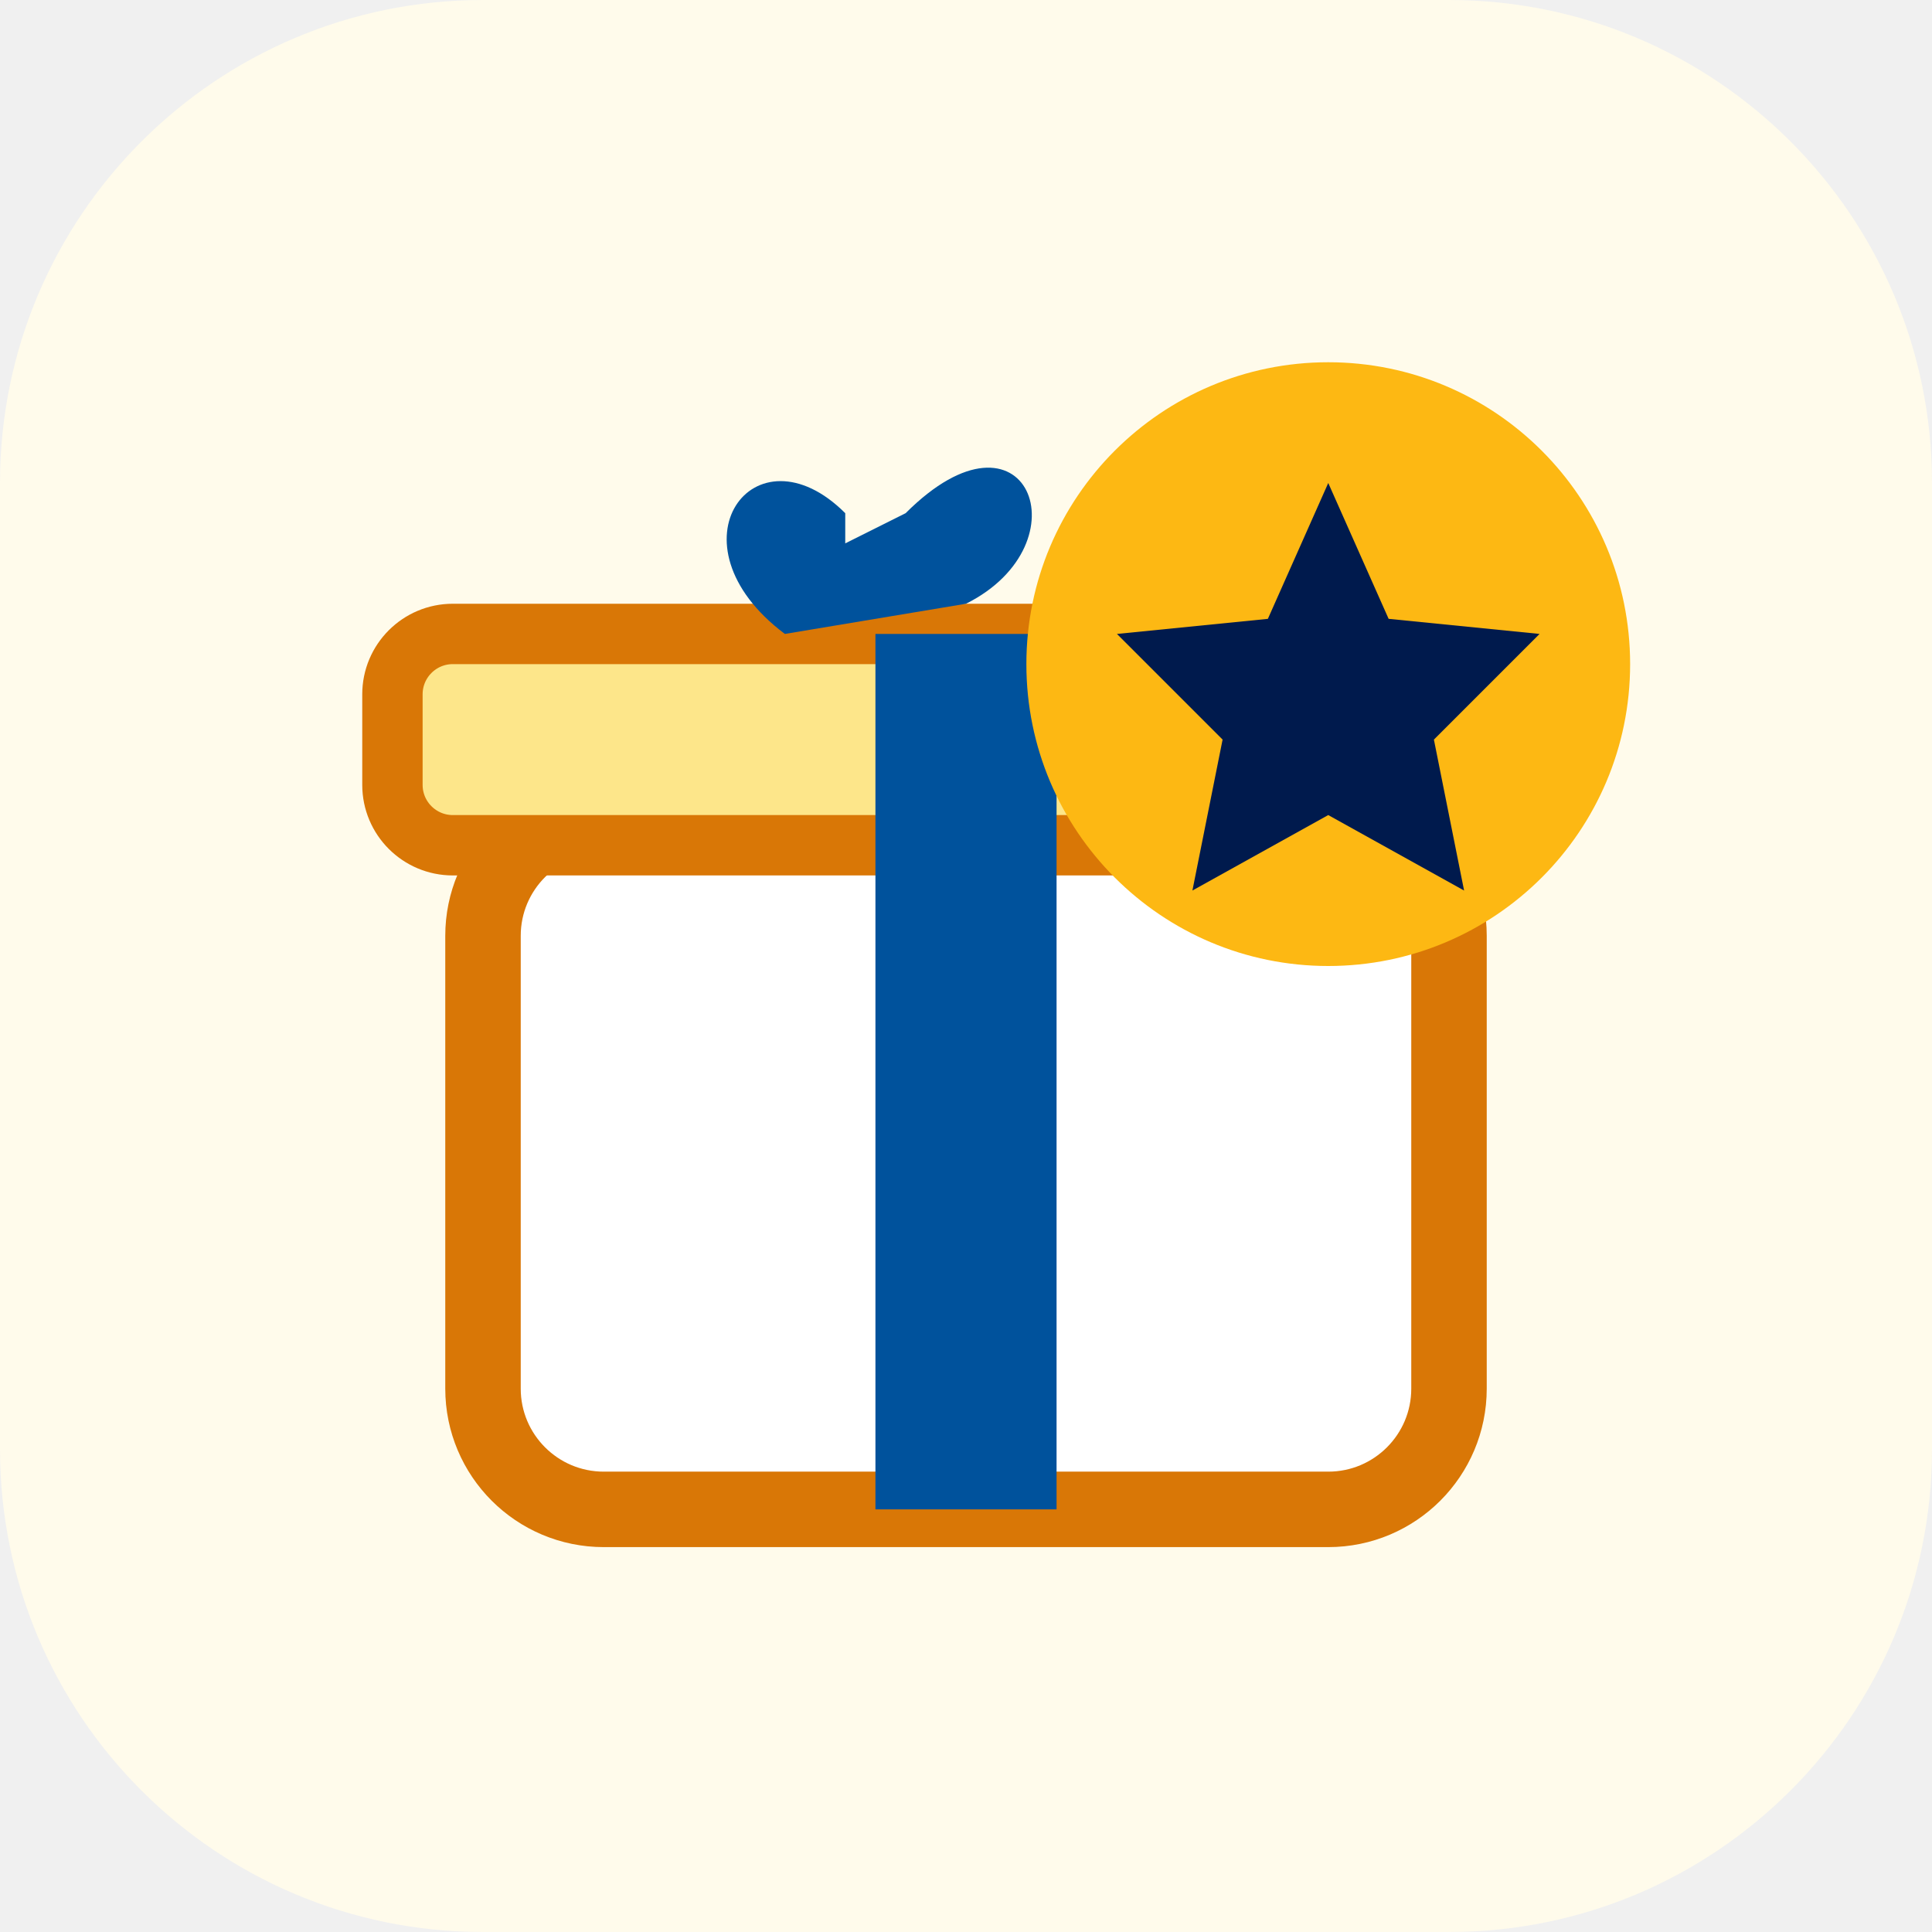
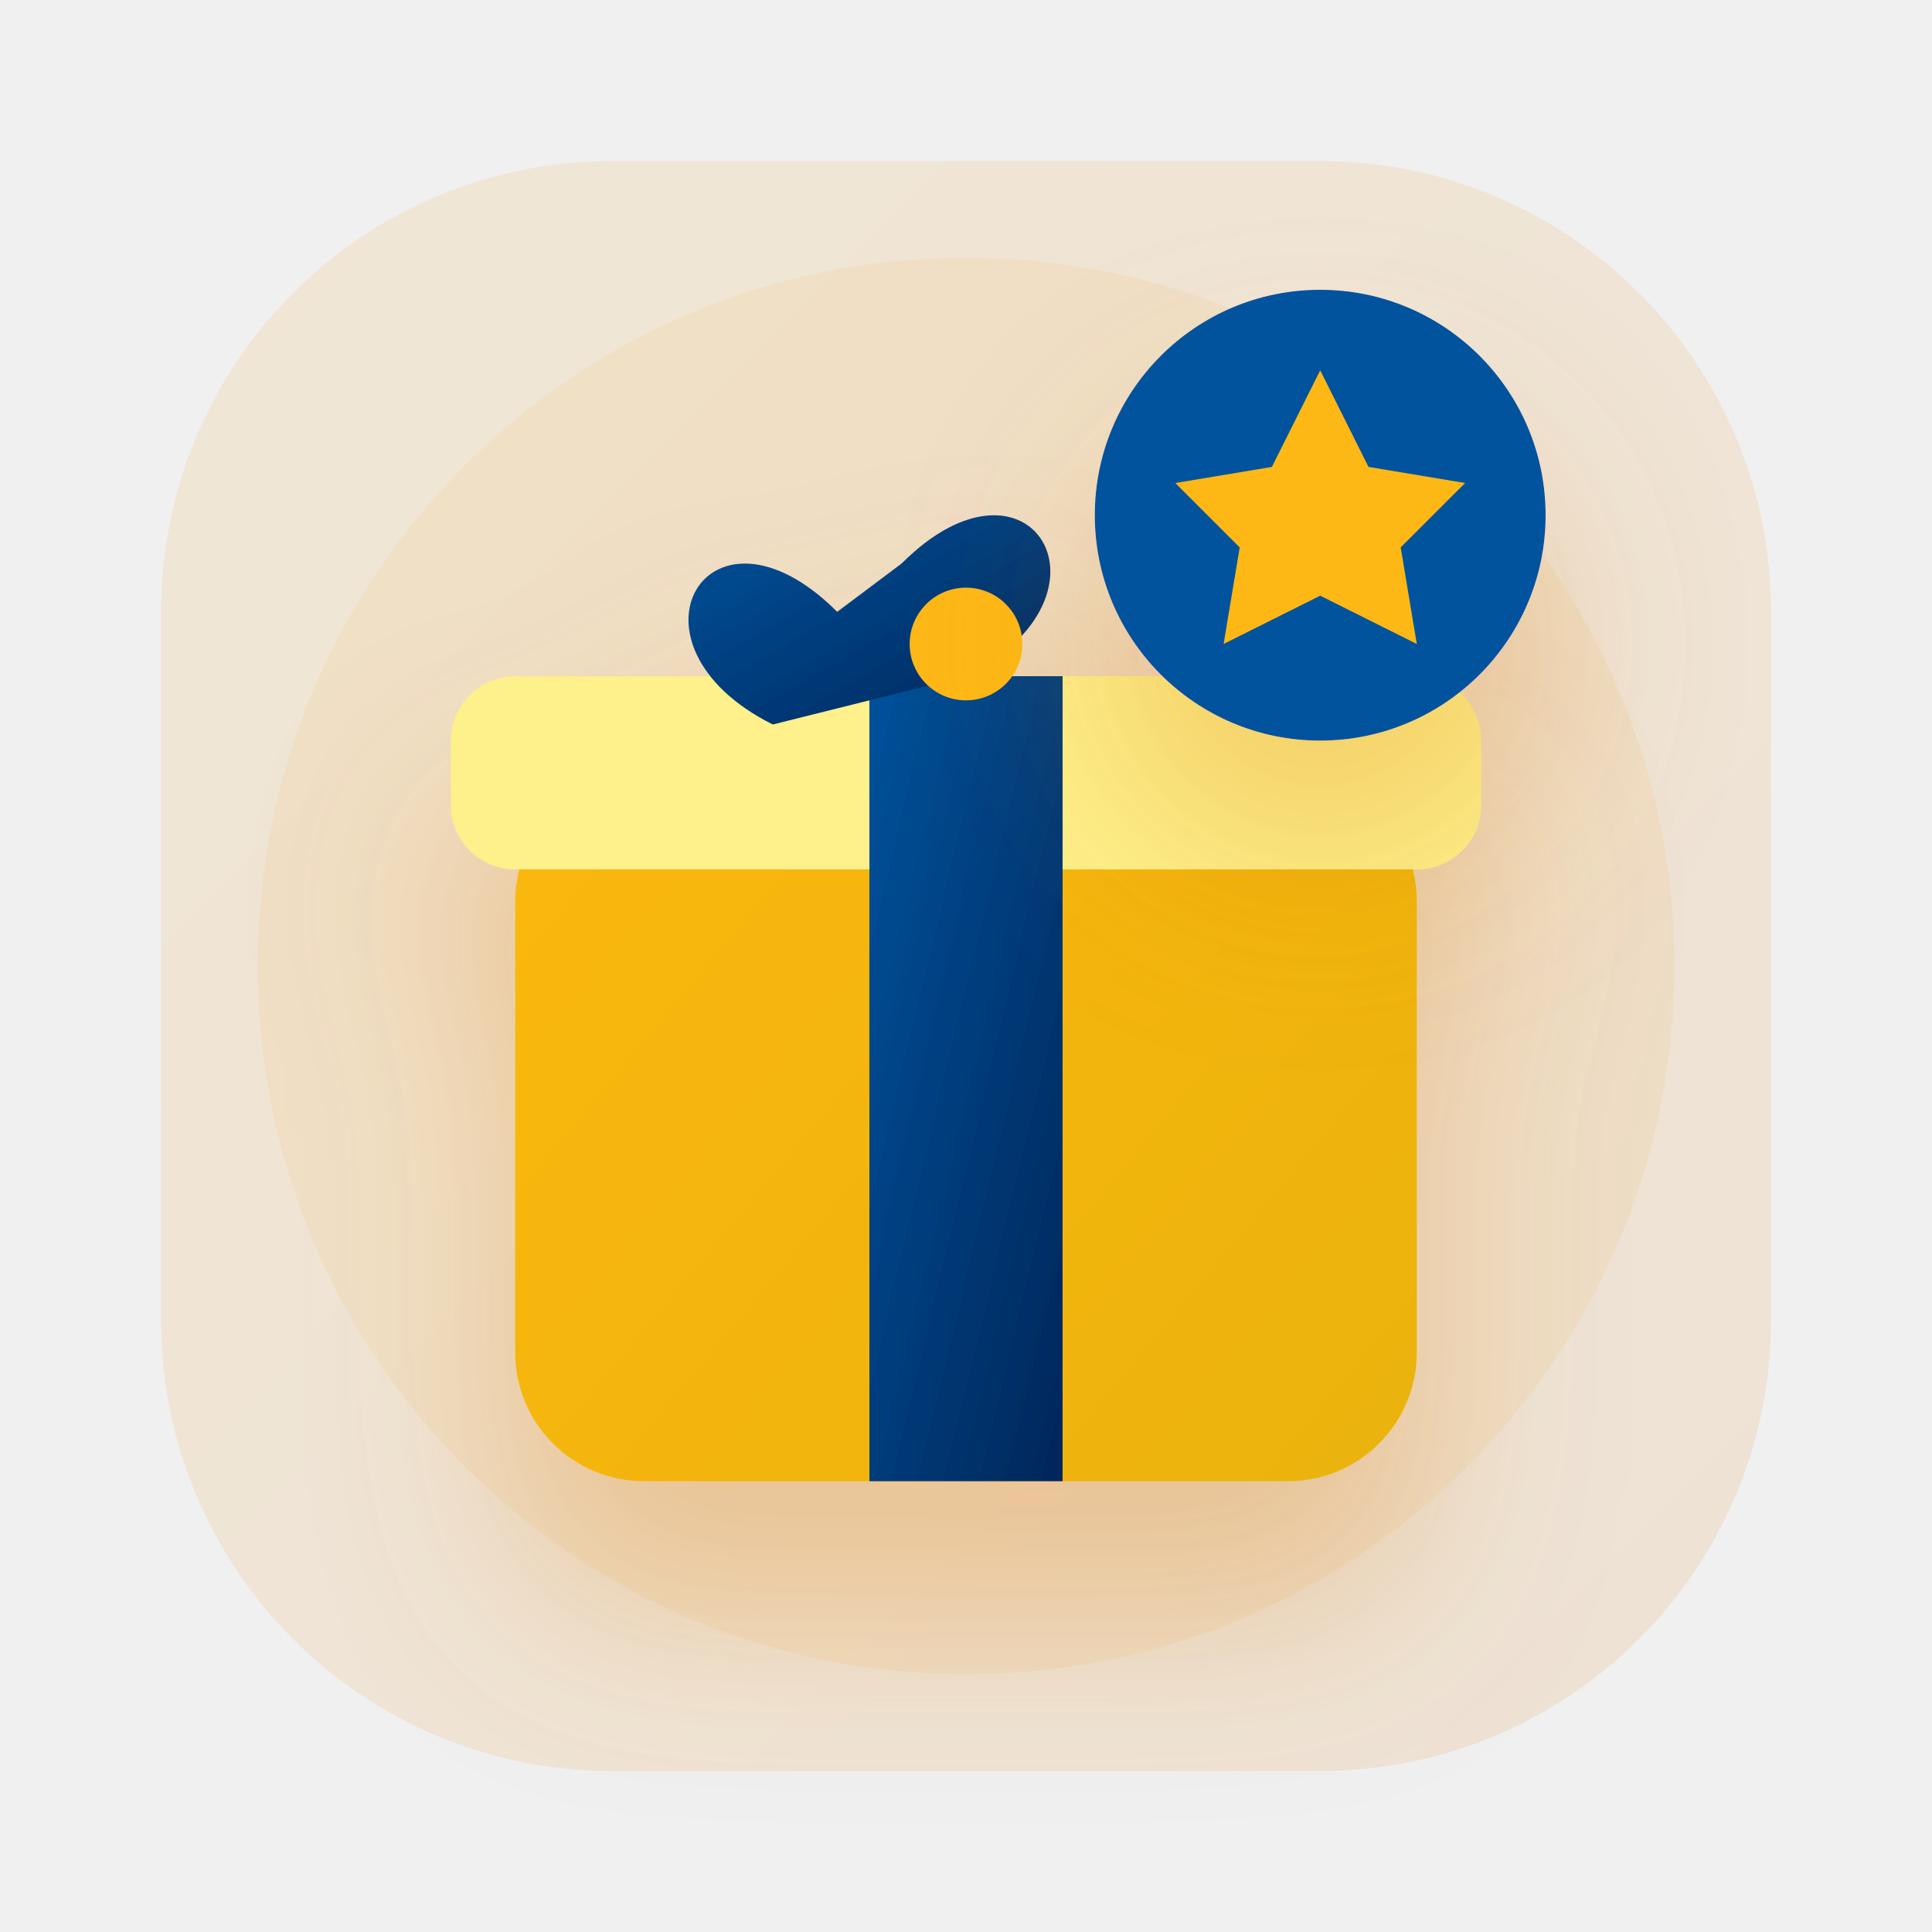
- <svg xmlns="http://www.w3.org/2000/svg" viewBox="0 0 64 64" fill="none">
-   <rect width="64" height="64" rx="16" fill="#FFFBEB" />
-   <rect x="16" y="27" width="32" height="23" rx="4" fill="#FFFFFF" stroke="#D97706" stroke-width="2.5" />
-   <rect x="13" y="21" width="38" height="7" rx="2" fill="#FDE68A" stroke="#D97706" stroke-width="2" />
-   <rect x="29" y="21" width="6" height="29" fill="#00529C" />
-   <path d="M28 17c-3-3-6 1-2 4l6-1c4-2 2-7-2-3l-2 1z" fill="#00529C" />
-   <circle cx="44" cy="22" r="10" fill="#FDB813" />
-   <polygon points="44,16 46,20.5 51,21 47.5,24.5 48.5,29.5 44,27 39.5,29.5 40.5,24.5 37,21 42,20.5" fill="#001a4d" />
+ <svg xmlns="http://www.w3.org/2000/svg" viewBox="0 0 120 120" fill="none">
+   <defs>
+     <linearGradient id="bg-reward" x1="10" y1="10" x2="110" y2="110" gradientUnits="userSpaceOnUse">
+       <stop offset="0%" stop-color="#F59E0B" />
+       <stop offset="100%" stop-color="#D97706" />
+     </linearGradient>
+     <linearGradient id="box-gold" x1="30" y1="40" x2="90" y2="90" gradientUnits="userSpaceOnUse">
+       <stop offset="0%" stop-color="#FDB813" />
+       <stop offset="100%" stop-color="#EAB308" />
+     </linearGradient>
+     <linearGradient id="ribbon-blue" x1="0" y1="0" x2="1" y2="1">
+       <stop offset="0%" stop-color="#00529C" />
+       <stop offset="100%" stop-color="#00265a" />
+     </linearGradient>
+     <filter id="shadow-reward" x="-10%" y="-10%" width="130%" height="130%" filterUnits="userSpaceOnUse">
+       <feDropShadow dx="0" dy="8" stdDeviation="6" flood-color="#D97706" flood-opacity="0.25" />
+     </filter>
+   </defs>
+   <rect x="10" y="10" width="100" height="100" rx="28" fill="url(#bg-reward)" opacity="0.12" />
+   <circle cx="60" cy="60" r="44" fill="#F59E0B" opacity="0.08" />
+   <g filter="url(#shadow-reward)">
+     <rect x="32" y="48" width="56" height="44" rx="8" fill="url(#box-gold)" />
+     <rect x="28" y="42" width="64" height="12" rx="4" fill="#FEF08A" />
+     <rect x="54" y="42" width="12" height="50" fill="url(#ribbon-blue)" />
+     <path d="M52 38c-8-8-14 2-4 7l12-3c10-5 4-15-4-7l-4 3z" fill="url(#ribbon-blue)" />
+     <circle cx="60" cy="40" r="3.5" fill="#FDB813" />
+   </g>
+   <g filter="url(#shadow-reward)">
+     <circle cx="82" cy="32" r="14" fill="#00529C" />
+     <polygon points="82,23 85,29 91,30 87,34 88,40 82,37 76,40 77,34 73,30 79,29" fill="#FDB813" />
+   </g>
</svg>
